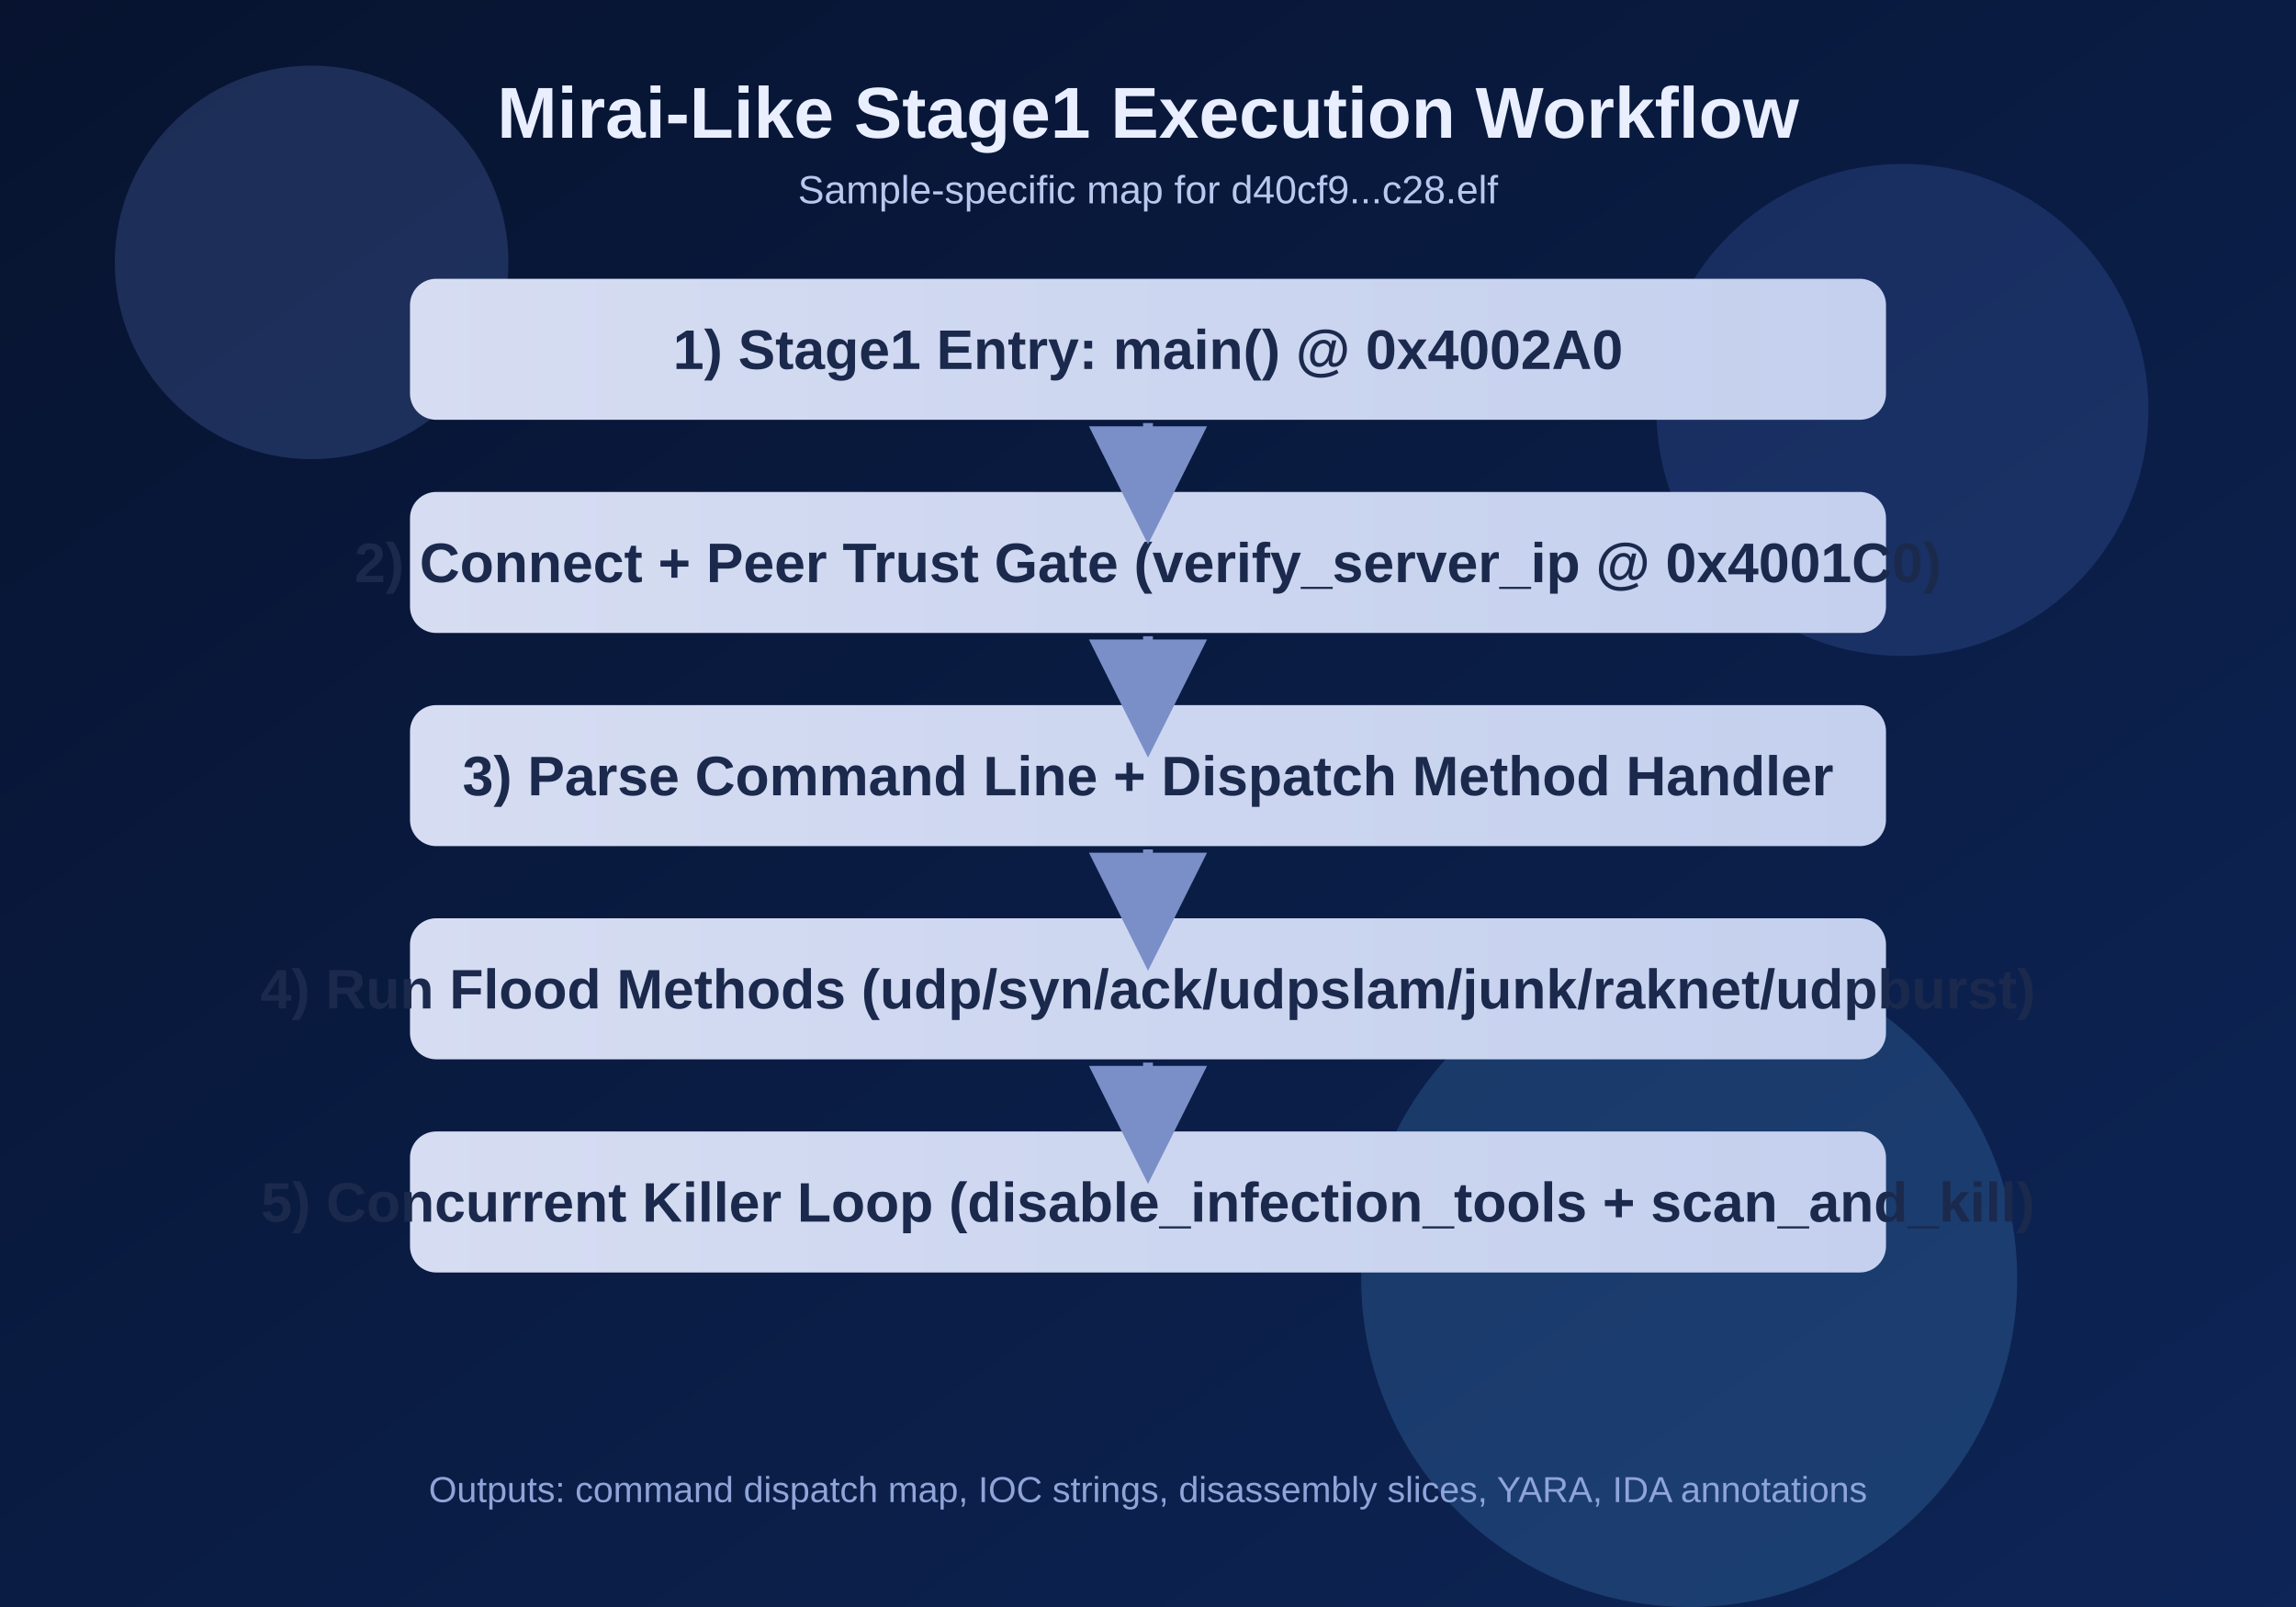
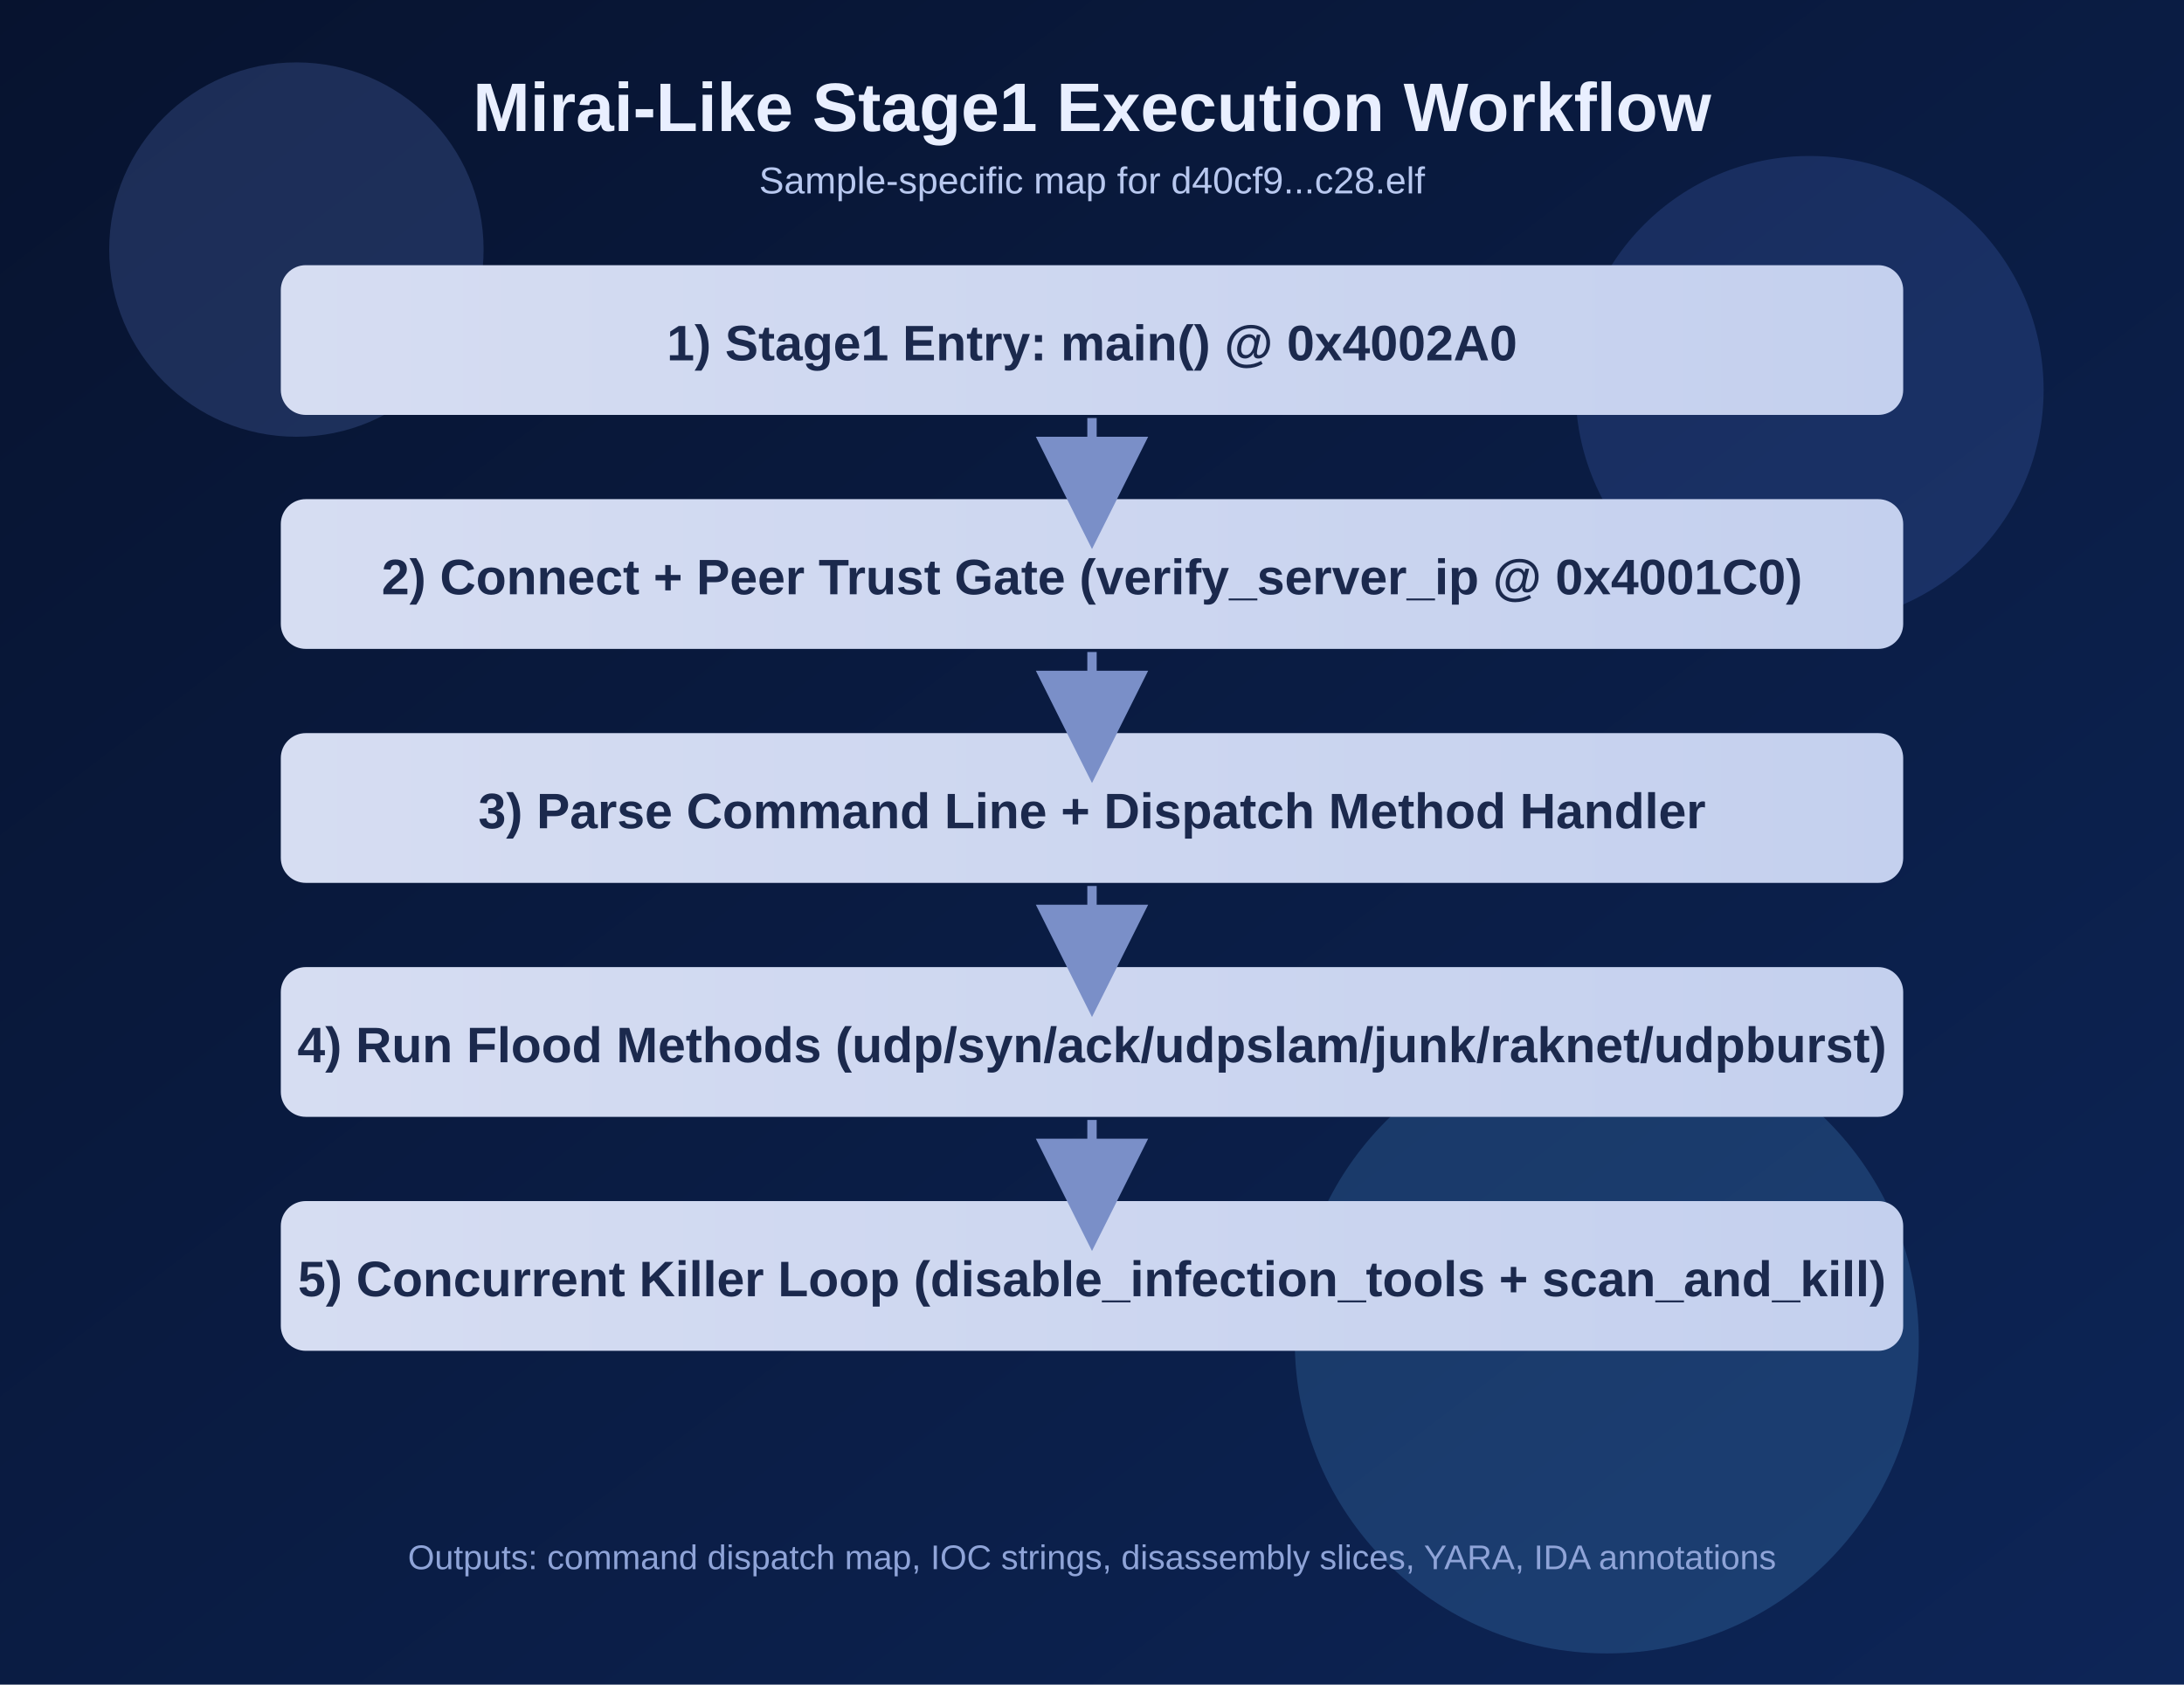
- <svg xmlns="http://www.w3.org/2000/svg" width="1400" height="980" viewBox="0 0 1400 980">
+ <svg xmlns="http://www.w3.org/2000/svg" width="1400" height="1080" viewBox="0 0 1400 1080">
  <defs>
    <linearGradient id="bg" x1="0" y1="0" x2="1" y2="1">
      <stop offset="0%" stop-color="#07132f" />
      <stop offset="100%" stop-color="#0d2557" />
    </linearGradient>
    <linearGradient id="box" x1="0" y1="0" x2="1" y2="0">
      <stop offset="0%" stop-color="#d6ddf2" />
      <stop offset="100%" stop-color="#c4d0ee" />
    </linearGradient>
    <marker id="arrow" markerWidth="12" markerHeight="12" refX="6" refY="6" orient="auto">
      <path d="M0,0 L12,6 L0,12 Z" fill="#7a8fc8" />
    </marker>
    <style>
      .title { font: 700 44px 'Segoe UI', Arial, sans-serif; fill: #e9efff; }
      .subtitle { font: 500 24px 'Segoe UI', Arial, sans-serif; fill: #b8c8ef; }
-       .label { font: 700 34px 'Segoe UI', Arial, sans-serif; fill: #1b294d; }
+       .label { font: 700 32px 'Segoe UI', Arial, sans-serif; fill: #1b294d; }
      .meta { font: 500 22px 'Segoe UI', Arial, sans-serif; fill: #8fa4d8; }
    </style>
  </defs>
-   <rect x="0" y="0" width="1400" height="980" fill="url(#bg)" />
+   <rect x="0" y="0" width="1400" height="1080" fill="url(#bg)" />
  <g opacity="0.18">
    <circle cx="190" cy="160" r="120" fill="#7aa0ff" />
    <circle cx="1160" cy="250" r="150" fill="#5c87ef" />
-     <circle cx="1030" cy="780" r="200" fill="#60b7ff" />
+     <circle cx="1030" cy="860" r="200" fill="#60b7ff" />
  </g>
  <text x="700" y="84" text-anchor="middle" class="title">Mirai-Like Stage1 Execution Workflow</text>
  <text x="700" y="124" text-anchor="middle" class="subtitle">Sample-specific map for d40cf9...c28.elf</text>
  <g>
-     <rect x="250" y="170" rx="16" ry="16" width="900" height="86" fill="url(#box)" />
-     <text x="700" y="225" text-anchor="middle" class="label">1) Stage1 Entry: main() @ 0x4002A0</text>
-     <rect x="250" y="300" rx="16" ry="16" width="900" height="86" fill="url(#box)" />
-     <text x="700" y="355" text-anchor="middle" class="label">2) Connect + Peer Trust Gate (verify_server_ip @ 0x4001C0)</text>
-     <rect x="250" y="430" rx="16" ry="16" width="900" height="86" fill="url(#box)" />
-     <text x="700" y="485" text-anchor="middle" class="label">3) Parse Command Line + Dispatch Method Handler</text>
-     <rect x="250" y="560" rx="16" ry="16" width="900" height="86" fill="url(#box)" />
-     <text x="700" y="615" text-anchor="middle" class="label">4) Run Flood Methods (udp/syn/ack/udpslam/junk/raknet/udpburst)</text>
-     <rect x="250" y="690" rx="16" ry="16" width="900" height="86" fill="url(#box)" />
-     <text x="700" y="745" text-anchor="middle" class="label">5) Concurrent Killer Loop (disable_infection_tools + scan_and_kill)</text>
-     <line x1="700" y1="258" x2="700" y2="296" stroke="#7a8fc8" stroke-width="6" marker-end="url(#arrow)" />
-     <line x1="700" y1="388" x2="700" y2="426" stroke="#7a8fc8" stroke-width="6" marker-end="url(#arrow)" />
-     <line x1="700" y1="518" x2="700" y2="556" stroke="#7a8fc8" stroke-width="6" marker-end="url(#arrow)" />
-     <line x1="700" y1="648" x2="700" y2="686" stroke="#7a8fc8" stroke-width="6" marker-end="url(#arrow)" />
+     <rect x="180" y="170" rx="16" ry="16" width="1040" height="96" fill="url(#box)" />
+     <text x="700" y="231" text-anchor="middle" class="label">1) Stage1 Entry: main() @ 0x4002A0</text>
+     <rect x="180" y="320" rx="16" ry="16" width="1040" height="96" fill="url(#box)" />
+     <text x="700" y="381" text-anchor="middle" class="label">2) Connect + Peer Trust Gate (verify_server_ip @ 0x4001C0)</text>
+     <rect x="180" y="470" rx="16" ry="16" width="1040" height="96" fill="url(#box)" />
+     <text x="700" y="531" text-anchor="middle" class="label">3) Parse Command Line + Dispatch Method Handler</text>
+     <rect x="180" y="620" rx="16" ry="16" width="1040" height="96" fill="url(#box)" />
+     <text x="700" y="681" text-anchor="middle" class="label">4) Run Flood Methods (udp/syn/ack/udpslam/junk/raknet/udpburst)</text>
+     <rect x="180" y="770" rx="16" ry="16" width="1040" height="96" fill="url(#box)" />
+     <text x="700" y="831" text-anchor="middle" class="label">5) Concurrent Killer Loop (disable_infection_tools + scan_and_kill)</text>
+     <line x1="700" y1="268" x2="700" y2="316" stroke="#7a8fc8" stroke-width="6" marker-end="url(#arrow)" />
+     <line x1="700" y1="418" x2="700" y2="466" stroke="#7a8fc8" stroke-width="6" marker-end="url(#arrow)" />
+     <line x1="700" y1="568" x2="700" y2="616" stroke="#7a8fc8" stroke-width="6" marker-end="url(#arrow)" />
+     <line x1="700" y1="718" x2="700" y2="766" stroke="#7a8fc8" stroke-width="6" marker-end="url(#arrow)" />
  </g>
-   <text x="700" y="916" text-anchor="middle" class="meta">Outputs: command dispatch map, IOC strings, disassembly slices, YARA, IDA annotations</text>
+   <text x="700" y="1006" text-anchor="middle" class="meta">Outputs: command dispatch map, IOC strings, disassembly slices, YARA, IDA annotations</text>
</svg>
